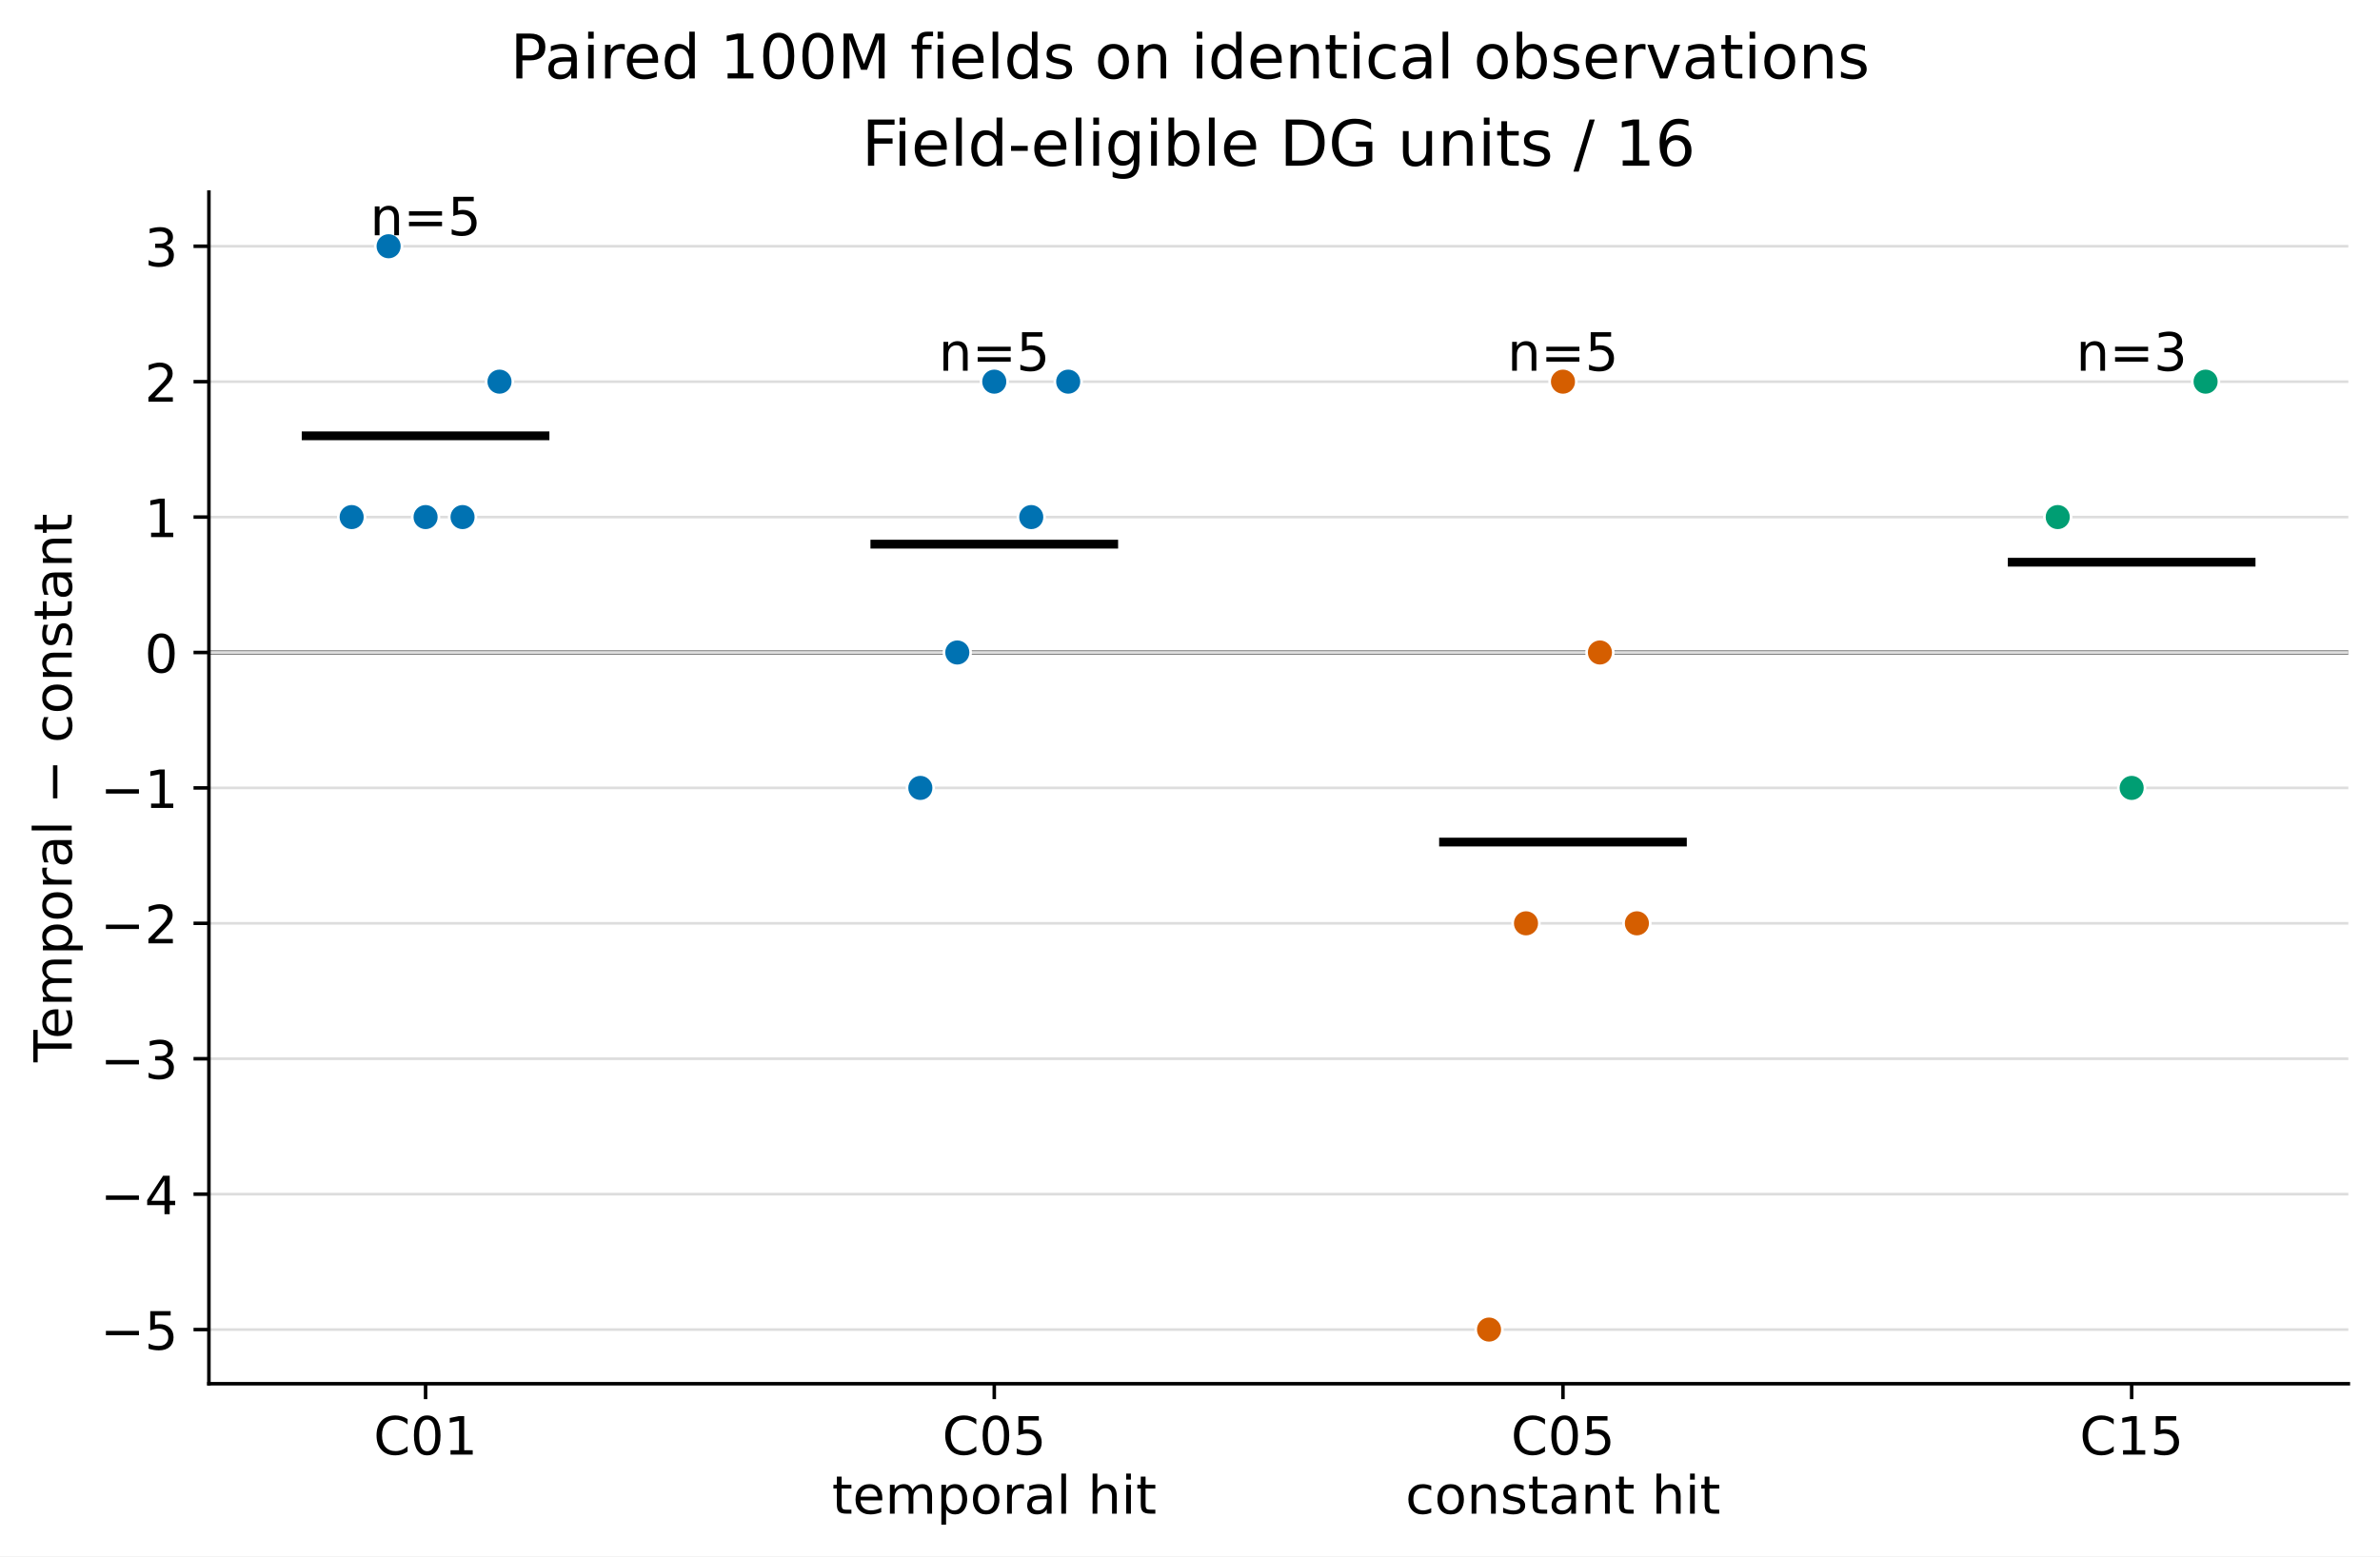
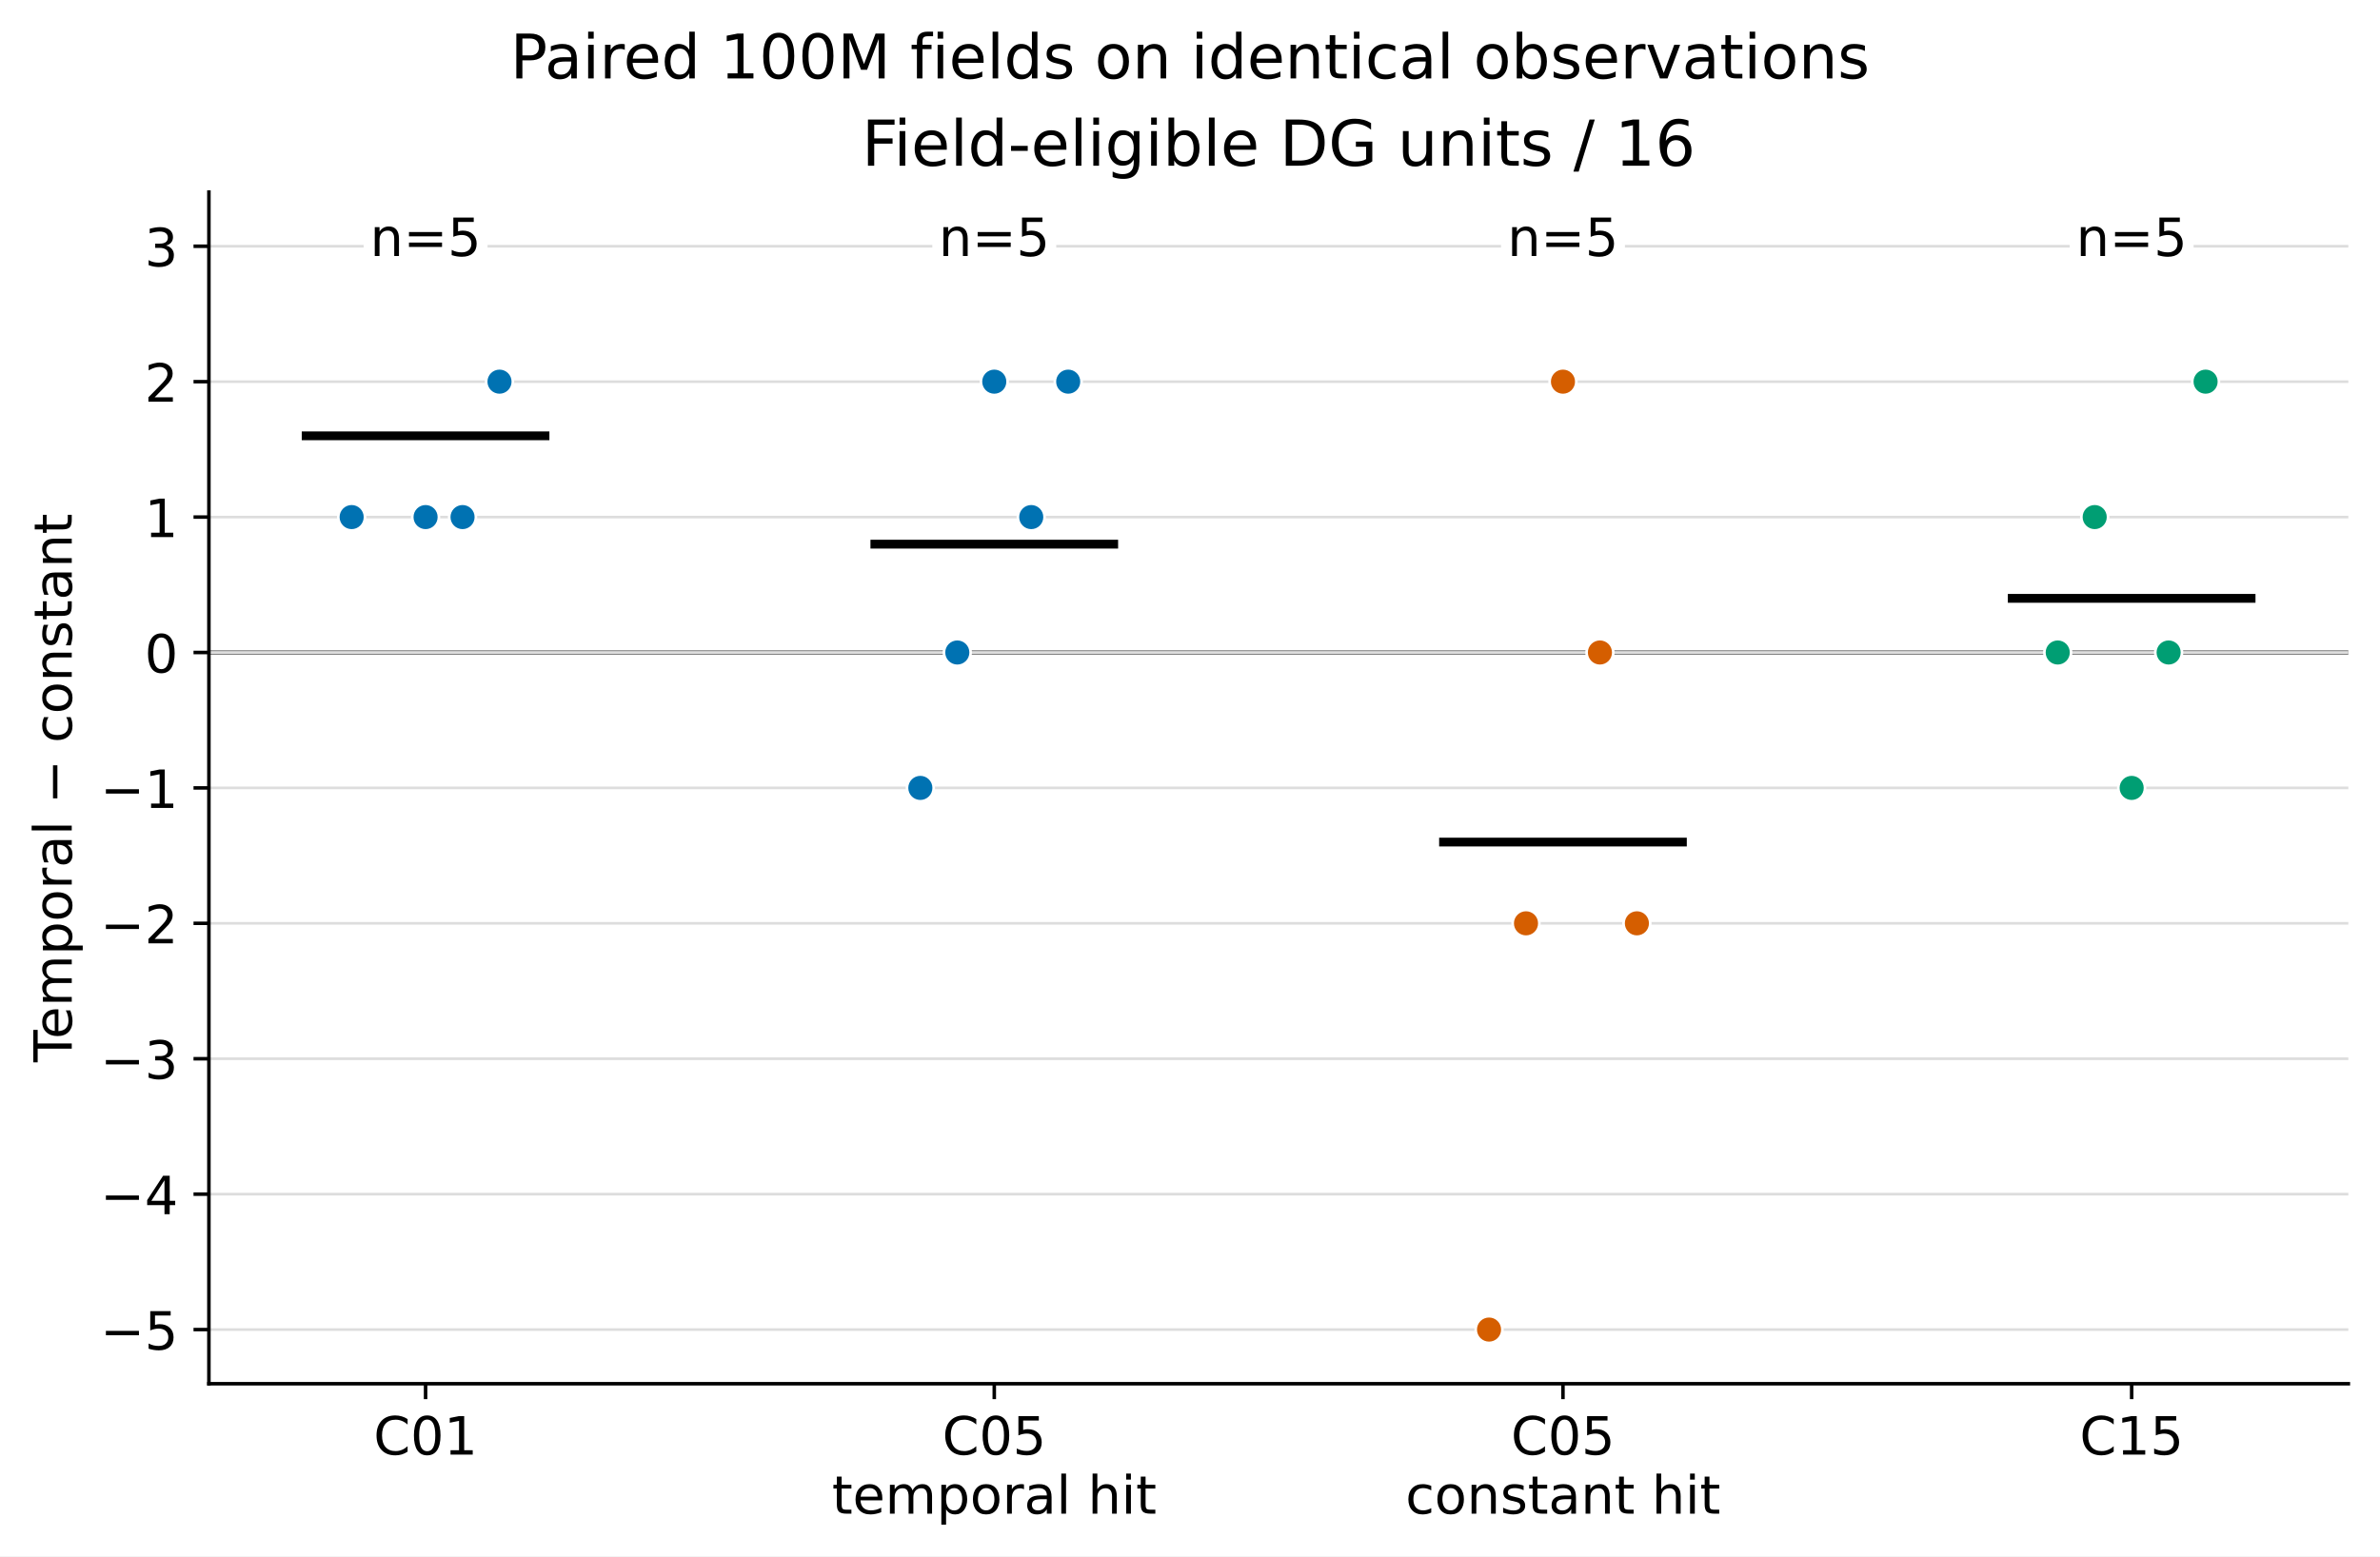
<svg xmlns="http://www.w3.org/2000/svg" xmlns:xlink="http://www.w3.org/1999/xlink" width="541.2pt" height="354pt" viewBox="0 0 541.2 354" version="1.1">
  <defs>
    <style type="text/css">*{stroke-linejoin: round; stroke-linecap: butt}</style>
  </defs>
  <g id="figure_1">
    <g id="patch_1">
      <path d="M 0 354 L 541.2 354 L 541.2 0 L 0 0 z " style="fill: #ffffff" />
    </g>
    <g id="axes_1">
      <g id="patch_2">
        <path d="M 47.504 314.748 L 534 314.748 L 534 43.692 L 47.504 43.692 z " style="fill: #ffffff" />
      </g>
      <g id="line2d_1">
        <path d="M 47.504 148.418 L 534 148.418 " clip-path="url(#pbee777a638)" style="fill: none; stroke: #777777; stroke-linecap: square" />
      </g>
      <g id="matplotlib.axis_1">
        <g id="xtick_1">
          <g id="line2d_2">
            <defs>
              <path id="mef62edf60f" d="M 0 0 L 0 3.5 " style="stroke: #000000; stroke-width: 0.8" />
            </defs>
            <g>
              <use xlink:href="#mef62edf60f" x="96.775" y="314.748" style="stroke: #000000; stroke-width: 0.8" />
            </g>
          </g>
          <g id="text_1">
            <text style="font-size: 12px; font-family: 'DejaVu Sans'; text-anchor: middle" x="96.775" y="330.867" transform="rotate(-0 96.77462 330.8665)">C01</text>
          </g>
        </g>
        <g id="xtick_2">
          <g id="line2d_3">
            <g>
              <use xlink:href="#mef62edf60f" x="226.093" y="314.748" style="stroke: #000000; stroke-width: 0.8" />
            </g>
          </g>
          <g id="text_2">
            <text style="font-size: 12px; font-family: 'DejaVu Sans'" transform="translate(214.2681 330.8665)">C05</text>
            <text style="font-size: 12px; font-family: 'DejaVu Sans'" transform="translate(189.1853 344.3039)">temporal hit</text>
          </g>
        </g>
        <g id="xtick_3">
          <g id="line2d_4">
            <g>
              <use xlink:href="#mef62edf60f" x="355.411" y="314.748" style="stroke: #000000; stroke-width: 0.8" />
            </g>
          </g>
          <g id="text_3">
            <text style="font-size: 12px; font-family: 'DejaVu Sans'" transform="translate(343.5864 330.8665)">C05</text>
            <text style="font-size: 12px; font-family: 'DejaVu Sans'" transform="translate(319.6004 344.3039)">constant hit</text>
          </g>
        </g>
        <g id="xtick_4">
          <g id="line2d_5">
            <g>
              <use xlink:href="#mef62edf60f" x="484.729" y="314.748" style="stroke: #000000; stroke-width: 0.8" />
            </g>
          </g>
          <g id="text_4">
            <text style="font-size: 12px; font-family: 'DejaVu Sans'; text-anchor: middle" x="484.729" y="330.867" transform="rotate(-0 484.7293 330.8665)">C15</text>
          </g>
        </g>
      </g>
      <g id="matplotlib.axis_2">
        <g id="ytick_1">
          <g id="line2d_6">
            <path d="M 47.504 302.428 L 534 302.428 " clip-path="url(#pbee777a638)" style="fill: none; stroke: #dddddd; stroke-width: 0.6; stroke-linecap: square" />
          </g>
          <g id="line2d_7">
            <defs>
              <path id="md314a975cc" d="M 0 0 L -3.5 0 " style="stroke: #000000; stroke-width: 0.8" />
            </defs>
            <g>
              <use xlink:href="#md314a975cc" x="47.504" y="302.428" style="stroke: #000000; stroke-width: 0.8" />
            </g>
          </g>
          <g id="text_5">
            <text style="font-size: 12px; font-family: 'DejaVu Sans'; text-anchor: end" x="40.504" y="306.987" transform="rotate(-0 40.50438 306.9867)">−5</text>
          </g>
        </g>
        <g id="ytick_2">
          <g id="line2d_8">
            <path d="M 47.504 271.626 L 534 271.626 " clip-path="url(#pbee777a638)" style="fill: none; stroke: #dddddd; stroke-width: 0.6; stroke-linecap: square" />
          </g>
          <g id="line2d_9">
            <g>
              <use xlink:href="#md314a975cc" x="47.504" y="271.626" style="stroke: #000000; stroke-width: 0.8" />
            </g>
          </g>
          <g id="text_6">
            <text style="font-size: 12px; font-family: 'DejaVu Sans'; text-anchor: end" x="40.504" y="276.185" transform="rotate(-0 40.50438 276.1848)">−4</text>
          </g>
        </g>
        <g id="ytick_3">
          <g id="line2d_10">
            <path d="M 47.504 240.824 L 534 240.824 " clip-path="url(#pbee777a638)" style="fill: none; stroke: #dddddd; stroke-width: 0.6; stroke-linecap: square" />
          </g>
          <g id="line2d_11">
            <g>
              <use xlink:href="#md314a975cc" x="47.504" y="240.824" style="stroke: #000000; stroke-width: 0.8" />
            </g>
          </g>
          <g id="text_7">
            <text style="font-size: 12px; font-family: 'DejaVu Sans'; text-anchor: end" x="40.504" y="245.383" transform="rotate(-0 40.50438 245.3829)">−3</text>
          </g>
        </g>
        <g id="ytick_4">
          <g id="line2d_12">
            <path d="M 47.504 210.022 L 534 210.022 " clip-path="url(#pbee777a638)" style="fill: none; stroke: #dddddd; stroke-width: 0.6; stroke-linecap: square" />
          </g>
          <g id="line2d_13">
            <g>
              <use xlink:href="#md314a975cc" x="47.504" y="210.022" style="stroke: #000000; stroke-width: 0.8" />
            </g>
          </g>
          <g id="text_8">
            <text style="font-size: 12px; font-family: 'DejaVu Sans'; text-anchor: end" x="40.504" y="214.581" transform="rotate(-0 40.50438 214.581)">−2</text>
          </g>
        </g>
        <g id="ytick_5">
          <g id="line2d_14">
            <path d="M 47.504 179.22 L 534 179.22 " clip-path="url(#pbee777a638)" style="fill: none; stroke: #dddddd; stroke-width: 0.6; stroke-linecap: square" />
          </g>
          <g id="line2d_15">
            <g>
              <use xlink:href="#md314a975cc" x="47.504" y="179.22" style="stroke: #000000; stroke-width: 0.8" />
            </g>
          </g>
          <g id="text_9">
            <text style="font-size: 12px; font-family: 'DejaVu Sans'; text-anchor: end" x="40.504" y="183.779" transform="rotate(-0 40.50438 183.7791)">−1</text>
          </g>
        </g>
        <g id="ytick_6">
          <g id="line2d_16">
            <path d="M 47.504 148.418 L 534 148.418 " clip-path="url(#pbee777a638)" style="fill: none; stroke: #dddddd; stroke-width: 0.6; stroke-linecap: square" />
          </g>
          <g id="line2d_17">
            <g>
              <use xlink:href="#md314a975cc" x="47.504" y="148.418" style="stroke: #000000; stroke-width: 0.8" />
            </g>
          </g>
          <g id="text_10">
            <text style="font-size: 12px; font-family: 'DejaVu Sans'; text-anchor: end" x="40.504" y="152.977" transform="rotate(-0 40.50438 152.9772)">0</text>
          </g>
        </g>
        <g id="ytick_7">
          <g id="line2d_18">
            <path d="M 47.504 117.616 L 534 117.616 " clip-path="url(#pbee777a638)" style="fill: none; stroke: #dddddd; stroke-width: 0.6; stroke-linecap: square" />
          </g>
          <g id="line2d_19">
            <g>
              <use xlink:href="#md314a975cc" x="47.504" y="117.616" style="stroke: #000000; stroke-width: 0.8" />
            </g>
          </g>
          <g id="text_11">
            <text style="font-size: 12px; font-family: 'DejaVu Sans'; text-anchor: end" x="40.504" y="122.175" transform="rotate(-0 40.50438 122.1752)">1</text>
          </g>
        </g>
        <g id="ytick_8">
          <g id="line2d_20">
            <path d="M 47.504 86.814 L 534 86.814 " clip-path="url(#pbee777a638)" style="fill: none; stroke: #dddddd; stroke-width: 0.6; stroke-linecap: square" />
          </g>
          <g id="line2d_21">
            <g>
              <use xlink:href="#md314a975cc" x="47.504" y="86.814" style="stroke: #000000; stroke-width: 0.8" />
            </g>
          </g>
          <g id="text_12">
            <text style="font-size: 12px; font-family: 'DejaVu Sans'; text-anchor: end" x="40.504" y="91.373" transform="rotate(-0 40.50438 91.37334)">2</text>
          </g>
        </g>
        <g id="ytick_9">
          <g id="line2d_22">
            <path d="M 47.504 56.012 L 534 56.012 " clip-path="url(#pbee777a638)" style="fill: none; stroke: #dddddd; stroke-width: 0.6; stroke-linecap: square" />
          </g>
          <g id="line2d_23">
            <g>
              <use xlink:href="#md314a975cc" x="47.504" y="56.012" style="stroke: #000000; stroke-width: 0.8" />
            </g>
          </g>
          <g id="text_13">
            <text style="font-size: 12px; font-family: 'DejaVu Sans'; text-anchor: end" x="40.504" y="60.571" transform="rotate(-0 40.50438 60.57143)">3</text>
          </g>
        </g>
        <g id="text_14">
          <text style="font-size: 12px; font-family: 'DejaVu Sans'; text-anchor: middle" x="16.318" y="179.22" transform="rotate(-90 16.31812 179.22)">Temporal − constant</text>
        </g>
      </g>
      <g id="PathCollection_1">
        <defs>
          <path id="m5cb1fc6b8b" d="M 0 3.041 C 0.807 3.041 1.58 2.721 2.151 2.151 C 2.721 1.58 3.041 0.807 3.041 0 C 3.041 -0.807 2.721 -1.58 2.151 -2.151 C 1.58 -2.721 0.807 -3.041 0 -3.041 C -0.807 -3.041 -1.58 -2.721 -2.151 -2.151 C -2.721 -1.58 -3.041 -0.807 -3.041 0 C -3.041 0.807 -2.721 1.58 -2.151 2.151 C -1.58 2.721 -0.807 3.041 0 3.041 z " style="stroke: #ffffff; stroke-width: 0.6" />
        </defs>
        <g clip-path="url(#pbee777a638)">
          <use xlink:href="#m5cb1fc6b8b" x="79.963" y="117.616" style="fill: #0072b2; stroke: #ffffff; stroke-width: 0.6" />
          <use xlink:href="#m5cb1fc6b8b" x="88.369" y="56.012" style="fill: #0072b2; stroke: #ffffff; stroke-width: 0.6" />
          <use xlink:href="#m5cb1fc6b8b" x="96.775" y="117.616" style="fill: #0072b2; stroke: #ffffff; stroke-width: 0.6" />
          <use xlink:href="#m5cb1fc6b8b" x="105.18" y="117.616" style="fill: #0072b2; stroke: #ffffff; stroke-width: 0.6" />
          <use xlink:href="#m5cb1fc6b8b" x="113.586" y="86.814" style="fill: #0072b2; stroke: #ffffff; stroke-width: 0.6" />
        </g>
      </g>
      <g id="PathCollection_2">
        <g clip-path="url(#pbee777a638)">
          <use xlink:href="#m5cb1fc6b8b" x="209.281" y="179.22" style="fill: #0072b2; stroke: #ffffff; stroke-width: 0.6" />
          <use xlink:href="#m5cb1fc6b8b" x="217.687" y="148.418" style="fill: #0072b2; stroke: #ffffff; stroke-width: 0.6" />
          <use xlink:href="#m5cb1fc6b8b" x="226.093" y="86.814" style="fill: #0072b2; stroke: #ffffff; stroke-width: 0.6" />
          <use xlink:href="#m5cb1fc6b8b" x="234.499" y="117.616" style="fill: #0072b2; stroke: #ffffff; stroke-width: 0.6" />
          <use xlink:href="#m5cb1fc6b8b" x="242.904" y="86.814" style="fill: #0072b2; stroke: #ffffff; stroke-width: 0.6" />
        </g>
      </g>
      <g id="PathCollection_3">
        <defs>
          <path id="m7949819f37" d="M 0 3.041 C 0.807 3.041 1.58 2.721 2.151 2.151 C 2.721 1.58 3.041 0.807 3.041 0 C 3.041 -0.807 2.721 -1.58 2.151 -2.151 C 1.58 -2.721 0.807 -3.041 0 -3.041 C -0.807 -3.041 -1.58 -2.721 -2.151 -2.151 C -2.721 -1.58 -3.041 -0.807 -3.041 0 C -3.041 0.807 -2.721 1.58 -2.151 2.151 C -1.58 2.721 -0.807 3.041 0 3.041 z " style="stroke: #ffffff; stroke-width: 0.6" />
        </defs>
        <g clip-path="url(#pbee777a638)">
          <use xlink:href="#m7949819f37" x="338.6" y="302.428" style="fill: #d55e00; stroke: #ffffff; stroke-width: 0.6" />
          <use xlink:href="#m7949819f37" x="347.005" y="210.022" style="fill: #d55e00; stroke: #ffffff; stroke-width: 0.6" />
          <use xlink:href="#m7949819f37" x="355.411" y="86.814" style="fill: #d55e00; stroke: #ffffff; stroke-width: 0.6" />
          <use xlink:href="#m7949819f37" x="363.817" y="148.418" style="fill: #d55e00; stroke: #ffffff; stroke-width: 0.6" />
          <use xlink:href="#m7949819f37" x="372.222" y="210.022" style="fill: #d55e00; stroke: #ffffff; stroke-width: 0.6" />
        </g>
      </g>
      <g id="PathCollection_4">
        <defs>
          <path id="mdf8f193ad5" d="M 0 3.041 C 0.807 3.041 1.58 2.721 2.151 2.151 C 2.721 1.58 3.041 0.807 3.041 0 C 3.041 -0.807 2.721 -1.58 2.151 -2.151 C 1.58 -2.721 0.807 -3.041 0 -3.041 C -0.807 -3.041 -1.58 -2.721 -2.151 -2.151 C -2.721 -1.58 -3.041 -0.807 -3.041 0 C -3.041 0.807 -2.721 1.58 -2.151 2.151 C -1.58 2.721 -0.807 3.041 0 3.041 z " style="stroke: #ffffff; stroke-width: 0.6" />
        </defs>
        <g clip-path="url(#pbee777a638)">
-           <use xlink:href="#mdf8f193ad5" x="467.918" y="117.616" style="fill: #009e73; stroke: #ffffff; stroke-width: 0.6" />
+           <use xlink:href="#mdf8f193ad5" x="467.918" y="148.418" style="fill: #009e73; stroke: #ffffff; stroke-width: 0.6" />
+           <use xlink:href="#mdf8f193ad5" x="476.324" y="117.616" style="fill: #009e73; stroke: #ffffff; stroke-width: 0.6" />
          <use xlink:href="#mdf8f193ad5" x="484.729" y="179.22" style="fill: #009e73; stroke: #ffffff; stroke-width: 0.6" />
+           <use xlink:href="#mdf8f193ad5" x="493.135" y="148.418" style="fill: #009e73; stroke: #ffffff; stroke-width: 0.6" />
          <use xlink:href="#mdf8f193ad5" x="501.541" y="86.814" style="fill: #009e73; stroke: #ffffff; stroke-width: 0.6" />
        </g>
      </g>
      <g id="patch_3">
        <path d="M 47.504 314.748 L 47.504 43.692 " style="fill: none; stroke: #000000; stroke-width: 0.8; stroke-linejoin: miter; stroke-linecap: square" />
      </g>
      <g id="patch_4">
        <path d="M 47.504 314.748 L 534 314.748 " style="fill: none; stroke: #000000; stroke-width: 0.8; stroke-linejoin: miter; stroke-linecap: square" />
      </g>
      <g id="line2d_24">
        <path d="M 69.618 99.135 L 123.931 99.135 " clip-path="url(#pbee777a638)" style="fill: none; stroke: #000000; stroke-width: 2; stroke-linecap: square" />
      </g>
      <g id="text_15">
-         <text style="font-size: 12px; font-family: 'DejaVu Sans'; text-anchor: middle" x="96.775" y="53.517" transform="rotate(-0 96.77462 53.51674)">n=5</text>
+         <g id="patch_5">
+           <path d="M 82.687 62.166 L 110.862 62.166 L 110.862 47.673 L 82.687 47.673 z " style="fill: #ffffff" />
+         </g>
+         <text style="font-size: 12px; font-family: 'DejaVu Sans'; text-anchor: middle" x="96.775" y="58.231" transform="rotate(-0 96.77462 58.23087)">n=5</text>
      </g>
      <g id="line2d_25">
        <path d="M 198.936 123.777 L 253.25 123.777 " clip-path="url(#pbee777a638)" style="fill: none; stroke: #000000; stroke-width: 2; stroke-linecap: square" />
      </g>
      <g id="text_16">
-         <text style="font-size: 12px; font-family: 'DejaVu Sans'; text-anchor: middle" x="226.093" y="84.319" transform="rotate(-0 226.0928 84.31865)">n=5</text>
+         <g id="patch_6">
+           <path d="M 212.005 62.166 L 240.181 62.166 L 240.181 47.673 L 212.005 47.673 z " style="fill: #ffffff" />
+         </g>
+         <text style="font-size: 12px; font-family: 'DejaVu Sans'; text-anchor: middle" x="226.093" y="58.231" transform="rotate(-0 226.0928 58.23087)">n=5</text>
      </g>
      <g id="line2d_26">
        <path d="M 328.254 191.541 L 382.568 191.541 " clip-path="url(#pbee777a638)" style="fill: none; stroke: #000000; stroke-width: 2; stroke-linecap: square" />
      </g>
      <g id="text_17">
-         <text style="font-size: 12px; font-family: 'DejaVu Sans'; text-anchor: middle" x="355.411" y="84.319" transform="rotate(-0 355.4111 84.31865)">n=5</text>
+         <g id="patch_7">
+           <path d="M 341.323 62.166 L 369.499 62.166 L 369.499 47.673 L 341.323 47.673 z " style="fill: #ffffff" />
+         </g>
+         <text style="font-size: 12px; font-family: 'DejaVu Sans'; text-anchor: middle" x="355.411" y="58.231" transform="rotate(-0 355.4111 58.23087)">n=5</text>
      </g>
      <g id="line2d_27">
-         <path d="M 457.572 127.883 L 511.886 127.883 " clip-path="url(#pbee777a638)" style="fill: none; stroke: #000000; stroke-width: 2; stroke-linecap: square" />
+         <path d="M 457.572 136.097 L 511.886 136.097 " clip-path="url(#pbee777a638)" style="fill: none; stroke: #000000; stroke-width: 2; stroke-linecap: square" />
      </g>
      <g id="text_18">
-         <text style="font-size: 12px; font-family: 'DejaVu Sans'; text-anchor: middle" x="484.729" y="84.319" transform="rotate(-0 484.7293 84.31865)">n=3</text>
+         <g id="patch_8">
+           <path d="M 470.641 62.166 L 498.817 62.166 L 498.817 47.673 L 470.641 47.673 z " style="fill: #ffffff" />
+         </g>
+         <text style="font-size: 12px; font-family: 'DejaVu Sans'; text-anchor: middle" x="484.729" y="58.231" transform="rotate(-0 484.7293 58.23087)">n=5</text>
      </g>
      <g id="text_19">
        <text style="font-size: 14.4px; font-family: 'DejaVu Sans'; text-anchor: middle" x="290.752" y="37.692" transform="rotate(-0 290.7519 37.69161)">Field-eligible DG units / 16</text>
      </g>
    </g>
    <g id="text_20">
      <text style="font-size: 14px; font-family: 'DejaVu Sans'; text-anchor: middle" x="270.6" y="17.838" transform="rotate(-0 270.5998 17.83781)">Paired 100M fields on identical observations</text>
    </g>
  </g>
  <defs>
    <clipPath id="pbee777a638">
      <rect x="47.504" y="43.692" width="486.495" height="271.057" />
    </clipPath>
  </defs>
</svg>
